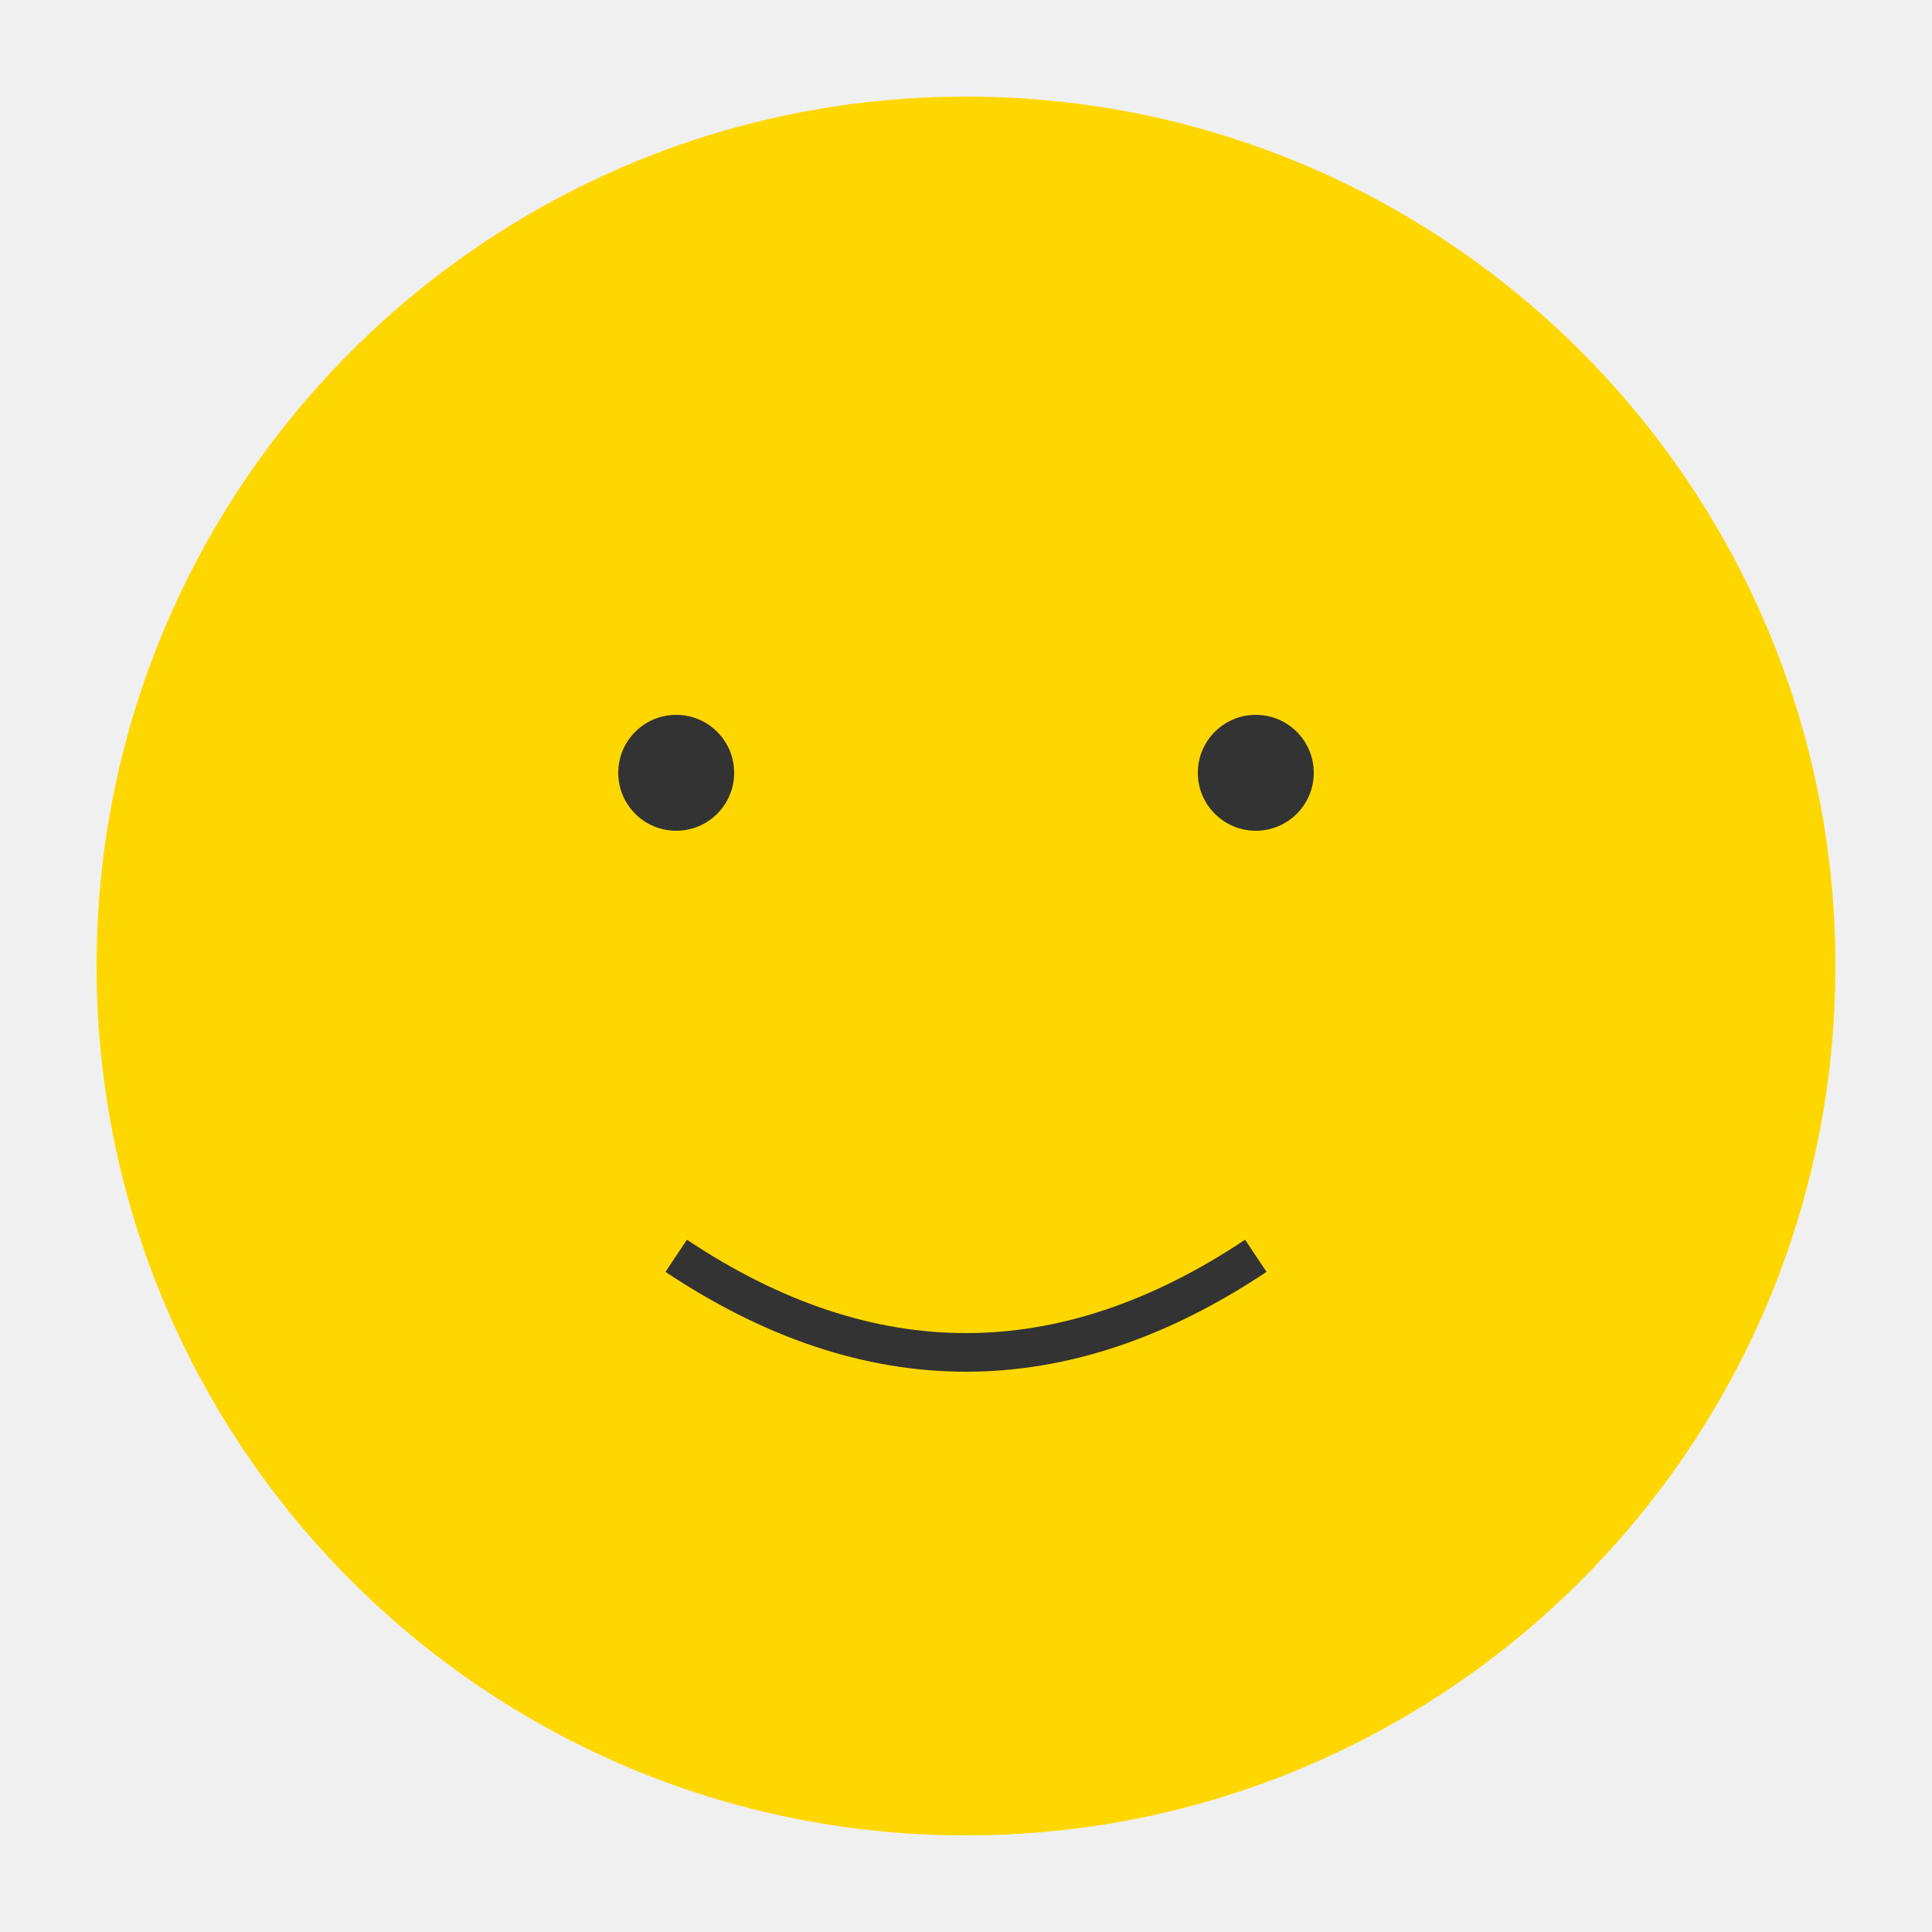
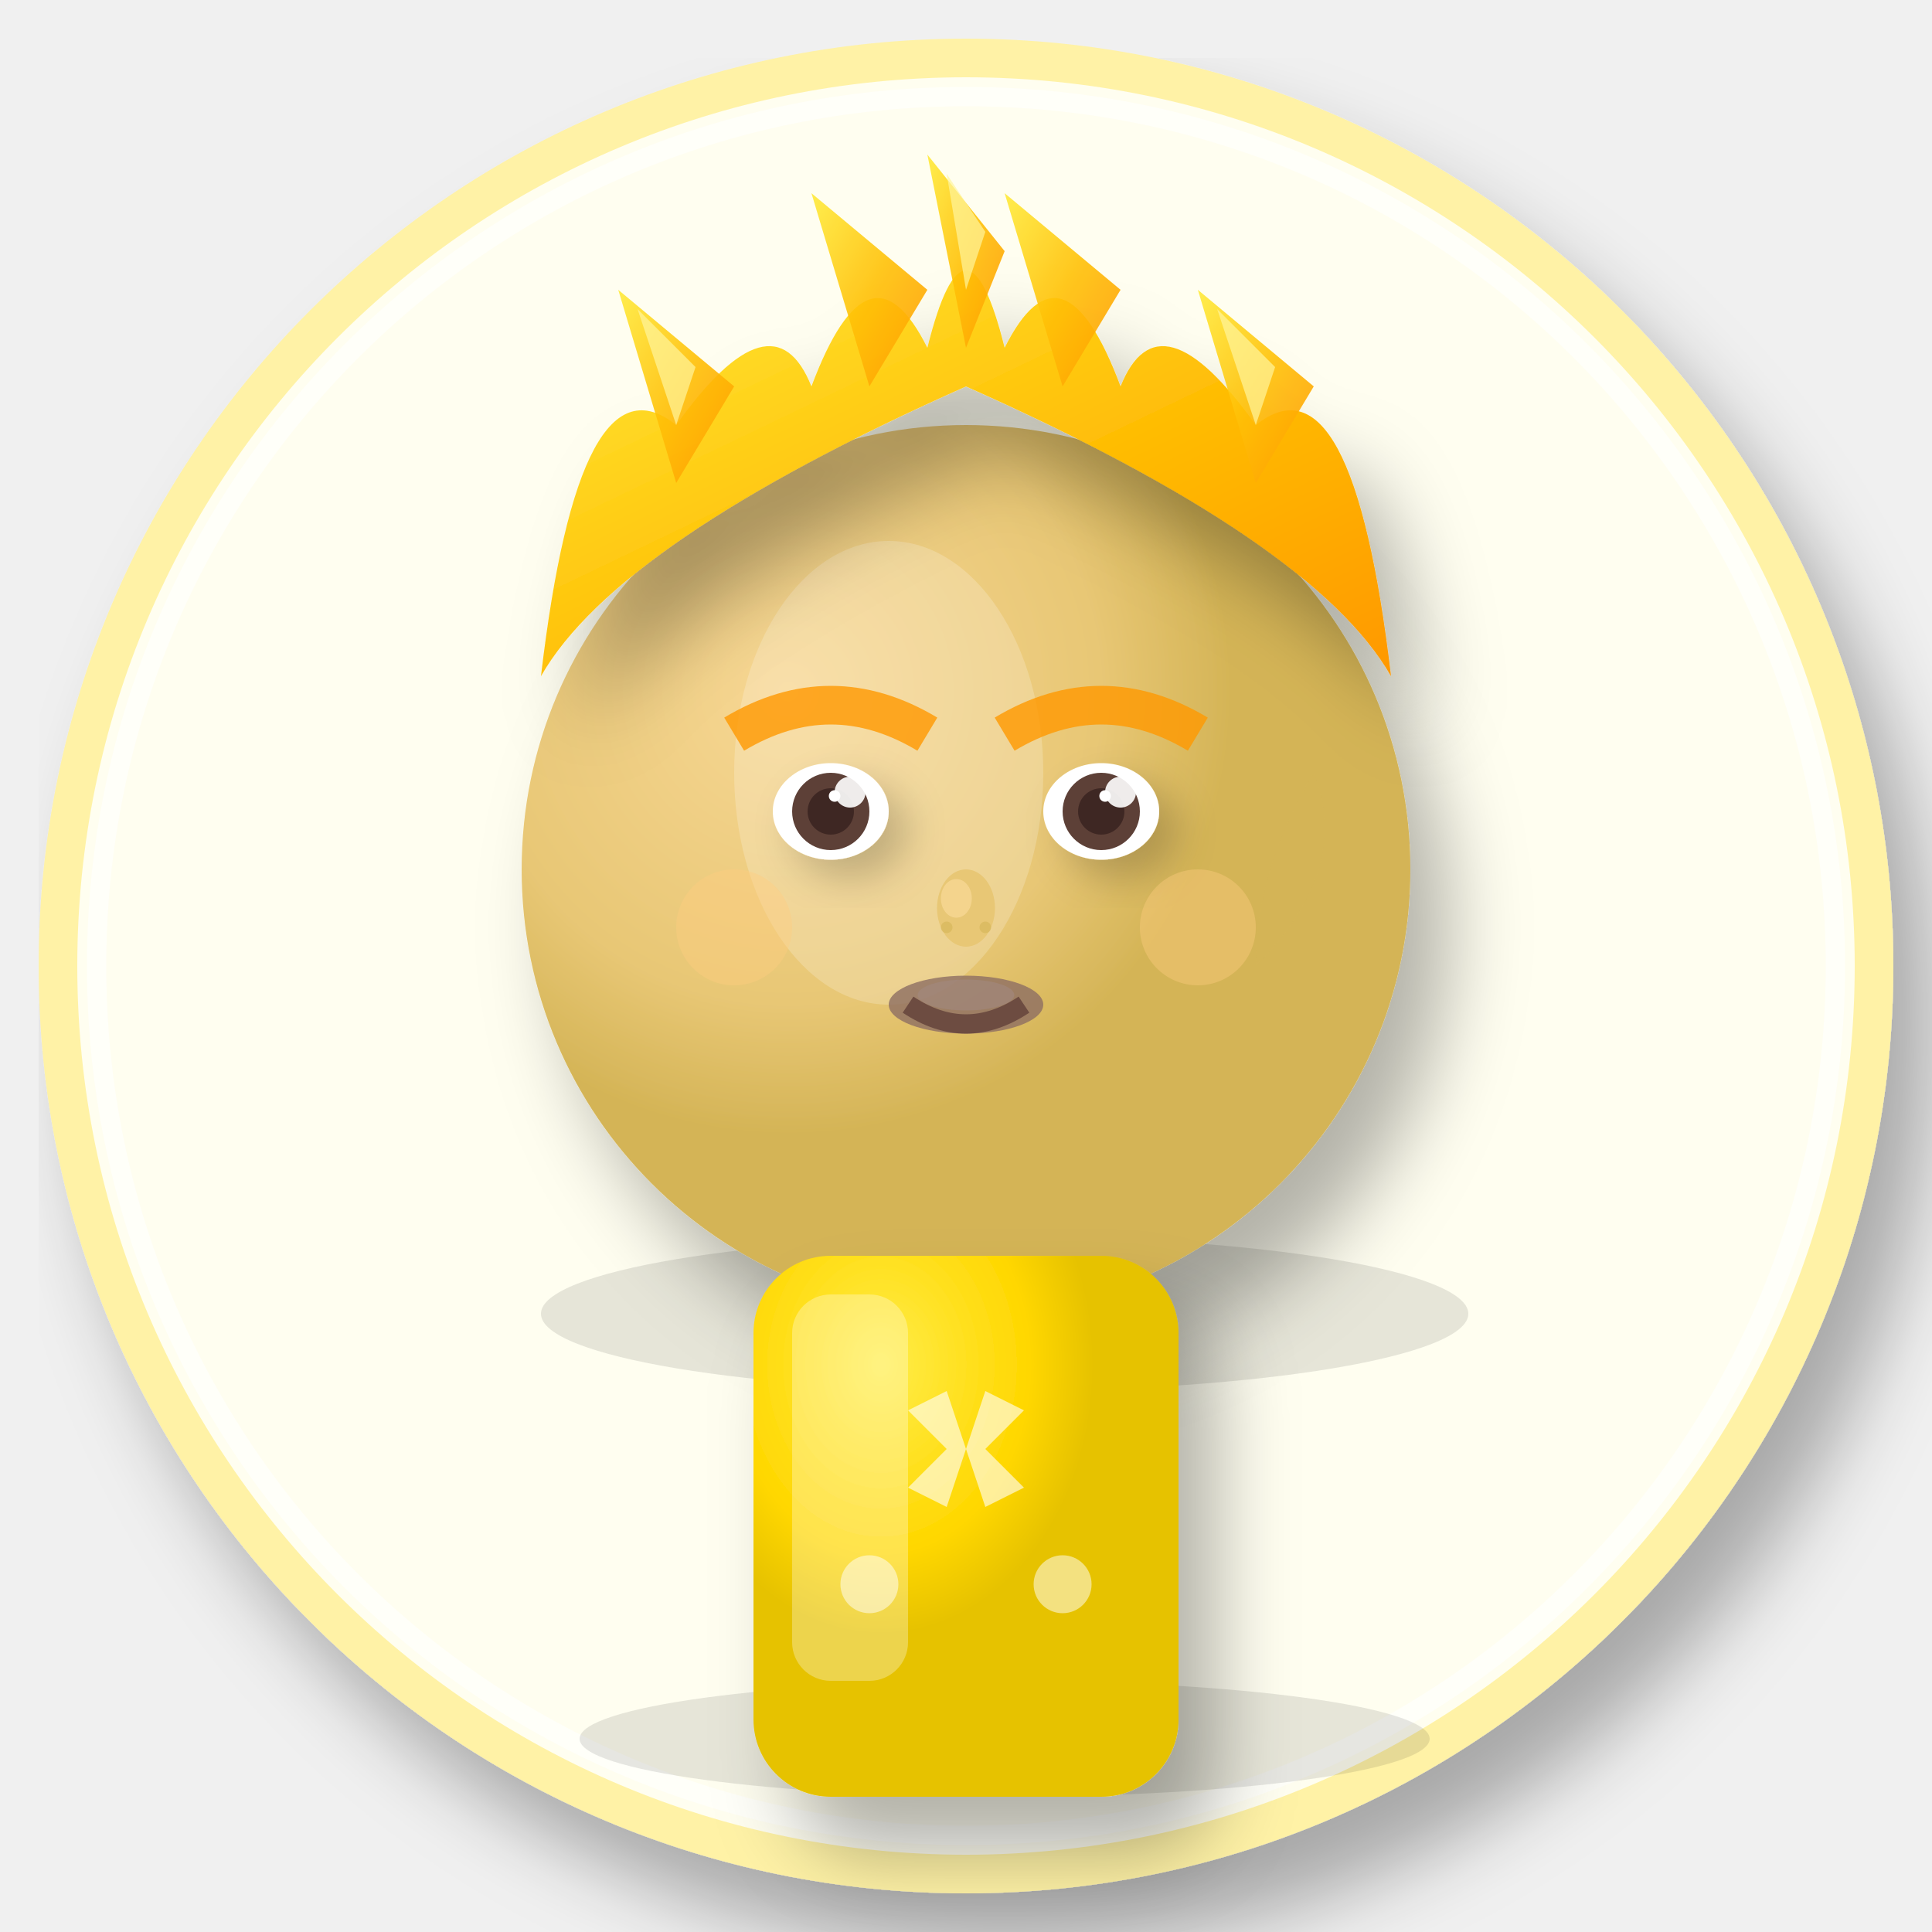
<svg xmlns="http://www.w3.org/2000/svg" width="100" height="100" viewBox="0 0 100 100">
-   <circle cx="50" cy="50" r="45" fill="#FFD700" />
-   <circle cx="35" cy="40" r="3" fill="#333" />
-   <circle cx="65" cy="40" r="3" fill="#333" />
-   <path d="M35 65 Q50 75 65 65" stroke="#333" stroke-width="2" fill="none" />
+   <defs>
+     <radialGradient id="faceGradient3D3" cx="30%" cy="30%">
+       <stop offset="0%" style="stop-color:#f7d794" />
+       <stop offset="70%" style="stop-color:#e8c775" />
+       <stop offset="100%" style="stop-color:#d4b456" />
+     </radialGradient>
+     <linearGradient id="hairGradient3D3" x1="0%" y1="0%" x2="100%" y2="100%">
+       <stop offset="0%" style="stop-color:#ffeb3b" />
+       <stop offset="50%" style="stop-color:#ffc107" />
+       <stop offset="100%" style="stop-color:#ff9800" />
+     </linearGradient>
+     <radialGradient id="bodyGradient3D3" cx="30%" cy="20%">
+       <stop offset="0%" style="stop-color:#ffed4a" />
+       <stop offset="70%" style="stop-color:#FFD700" />
+       <stop offset="100%" style="stop-color:#e6c200" />
+     </radialGradient>
+     <filter id="shadow3" x="-50%" y="-50%" width="200%" height="200%">
+       <feDropShadow dx="2" dy="3" stdDeviation="2" flood-opacity="0.3" />
+     </filter>
+     <filter id="innerShadow3" x="-50%" y="-50%" width="200%" height="200%">
+       <feDropShadow dx="1" dy="1" stdDeviation="1" flood-opacity="0.2" />
+     </filter>
+   </defs>
+   <circle cx="50" cy="50" r="47" fill="#fffef0" stroke="#fff2a6" stroke-width="2" filter="url(#shadow3)" />
+   <circle cx="50" cy="50" r="45" fill="none" stroke="#ffffff" stroke-width="1" opacity="0.6" />
+   <ellipse cx="52" cy="68" rx="24" ry="4" fill="#000000" opacity="0.1" />
+   <circle cx="50" cy="45" r="23" fill="url(#faceGradient3D3)" filter="url(#shadow3)" />
+   <ellipse cx="46" cy="40" rx="8" ry="12" fill="#ffffff" opacity="0.2" />
+   <path d="M 65 50 Q 70 45 68 40 Q 65 45 65 50" fill="#d4b456" opacity="0.6" />
+   <path d="M 28 35 Q 30 18 35 22 Q 40 15 42 20 Q 45 12 48 18 Q 50 10 52 18 Q 55 12 58 20 Q 60 15 65 22 Q 70 18 72 35 Q 68 28 50 20 Q 32 28 28 35" fill="url(#hairGradient3D3)" filter="url(#shadow3)" />
+   <path d="M 35 25 L 32 15 L 38 20 Z" fill="url(#hairGradient3D3)" opacity="0.9" />
+   <path d="M 45 20 L 42 10 L 48 15 Z" fill="url(#hairGradient3D3)" opacity="0.9" />
+   <path d="M 50 18 L 48 8 L 52 13 Z" fill="url(#hairGradient3D3)" opacity="0.9" />
+   <path d="M 55 20 L 52 10 L 58 15 Z" fill="url(#hairGradient3D3)" opacity="0.9" />
+   <path d="M 65 25 L 62 15 L 68 20 Z" fill="url(#hairGradient3D3)" opacity="0.9" />
+   <path d="M 35 22 L 33 16 L 36 19 Z" fill="#fff59d" opacity="0.7" />
+   <path d="M 50 15 L 49 9 L 51 12 Z" fill="#fff59d" opacity="0.7" />
+   <path d="M 65 22 L 63 16 L 66 19 Z" fill="#fff59d" opacity="0.7" />
+   <ellipse cx="43" cy="42" rx="3" ry="2.5" fill="#ffffff" filter="url(#innerShadow3)" />
+   <ellipse cx="57" cy="42" rx="3" ry="2.5" fill="#ffffff" filter="url(#innerShadow3)" />
+   <circle cx="43" cy="42" r="2" fill="#5d4037" />
+   <circle cx="57" cy="42" r="2" fill="#5d4037" />
+   <circle cx="43" cy="42" r="1.2" fill="#3e2723" />
+   <circle cx="57" cy="42" r="1.2" fill="#3e2723" />
+   <circle cx="44" cy="41" r="0.8" fill="#ffffff" opacity="0.9" />
+   <circle cx="58" cy="41" r="0.8" fill="#ffffff" opacity="0.9" />
+   <circle cx="43.2" cy="41.2" r="0.3" fill="#ffffff" />
+   <circle cx="57.2" cy="41.2" r="0.3" fill="#ffffff" />
+   <path d="M 38 38 Q 43 35 48 38" stroke="#ff9800" stroke-width="2" fill="none" opacity="0.8" />
+   <path d="M 52 38 Q 57 35 62 38" stroke="#ff9800" stroke-width="2" fill="none" opacity="0.8" />
+   <ellipse cx="50" cy="47" rx="1.5" ry="2" fill="#e8c775" />
+   <ellipse cx="49.5" cy="46.5" rx="0.8" ry="1" fill="#f7d794" opacity="0.8" />
+   <circle cx="49" cy="48" r="0.3" fill="#d4b456" opacity="0.6" />
+   <circle cx="51" cy="48" r="0.3" fill="#d4b456" opacity="0.6" />
+   <ellipse cx="50" cy="52" rx="4" ry="1.5" fill="#8d6e63" opacity="0.8" />
+   <path d="M 47 52 Q 50 54 53 52" stroke="#6d4c41" stroke-width="1" fill="none" />
+   <ellipse cx="50" cy="51.5" rx="2.5" ry="0.8" fill="#a1887f" opacity="0.6" />
+   <circle cx="38" cy="48" r="3" fill="#ffcc80" opacity="0.4" />
+   <circle cx="62" cy="48" r="3" fill="#ffcc80" opacity="0.4" />
+   <ellipse cx="52" cy="90" rx="22" ry="3" fill="#000000" opacity="0.1" />
+   <rect x="39" y="65" width="22" height="28" rx="4" fill="url(#bodyGradient3D3)" filter="url(#shadow3)" />
+   <rect x="41" y="67" width="6" height="20" rx="2" fill="#ffffff" opacity="0.3" />
+   <path d="M 50 75 L 51 72 L 53 73 L 51 75 L 53 77 L 51 78 L 50 75 L 49 78 L 47 77 L 49 75 L 47 73 L 49 72 L 50 75" fill="#ffffff" opacity="0.6" />
+   <circle cx="45" cy="82" r="1.5" fill="#ffffff" opacity="0.5" />
+   <circle cx="55" cy="82" r="1.5" fill="#ffffff" opacity="0.5" />
</svg>
